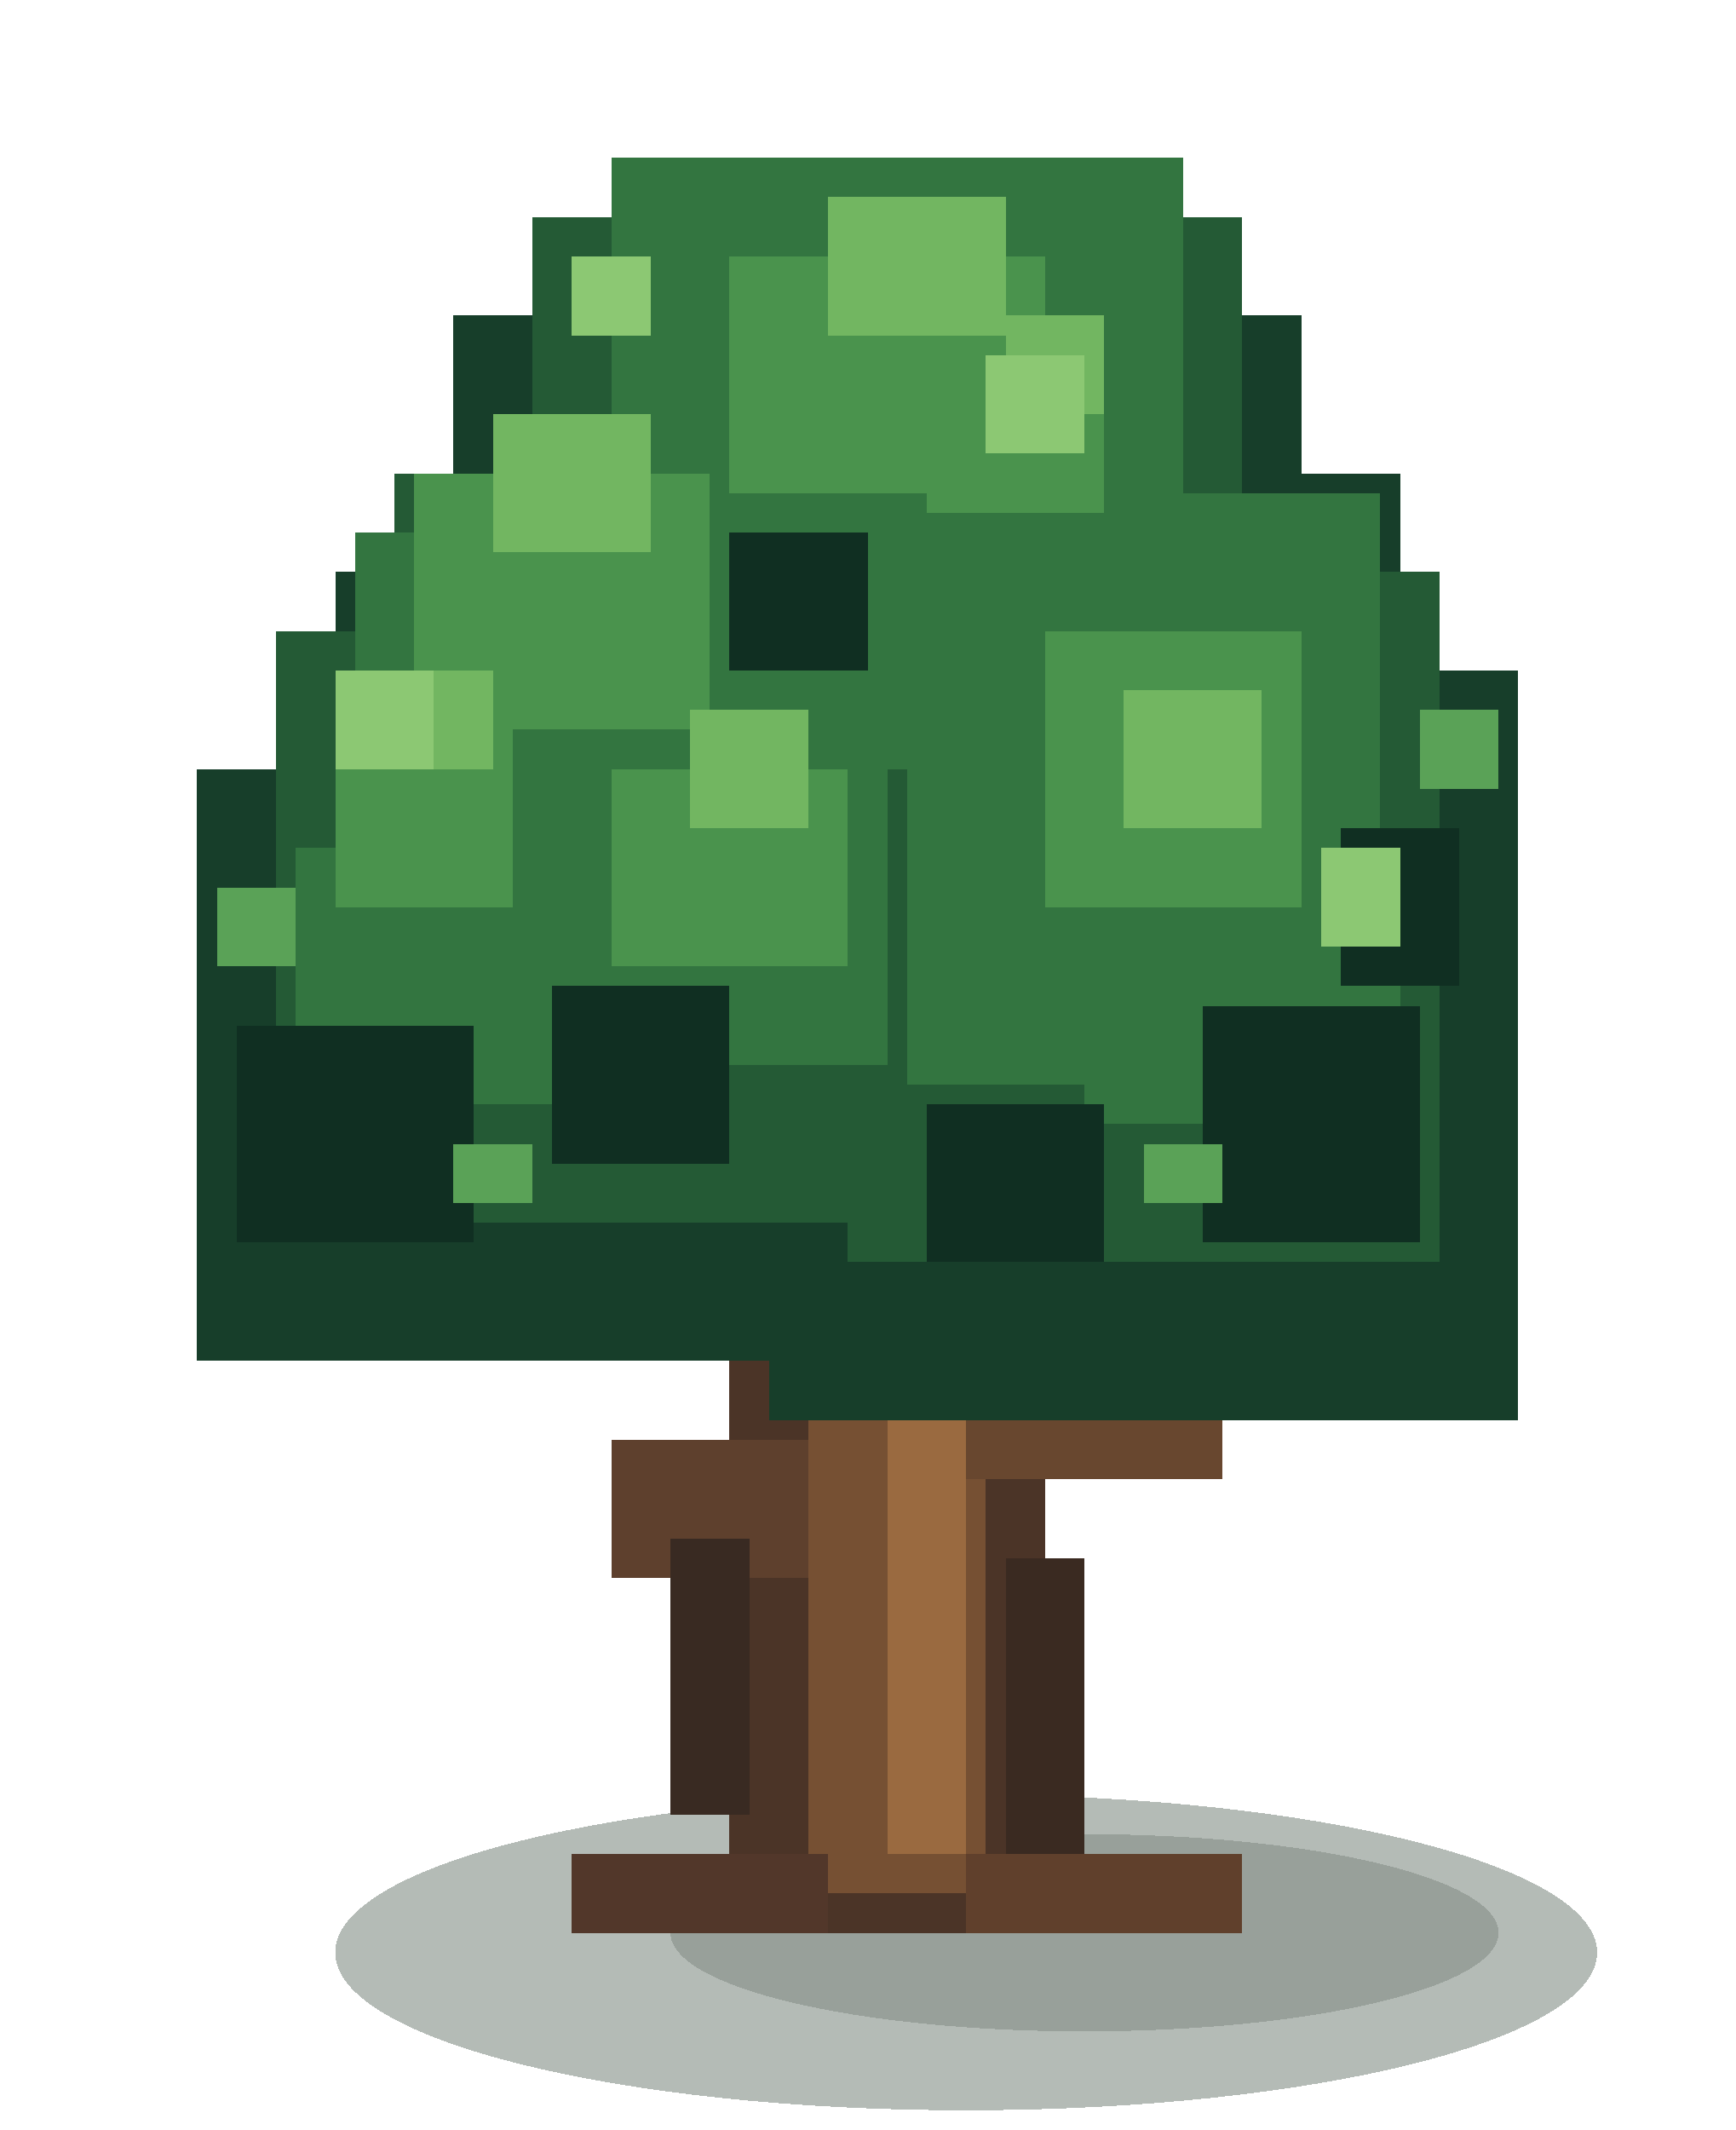
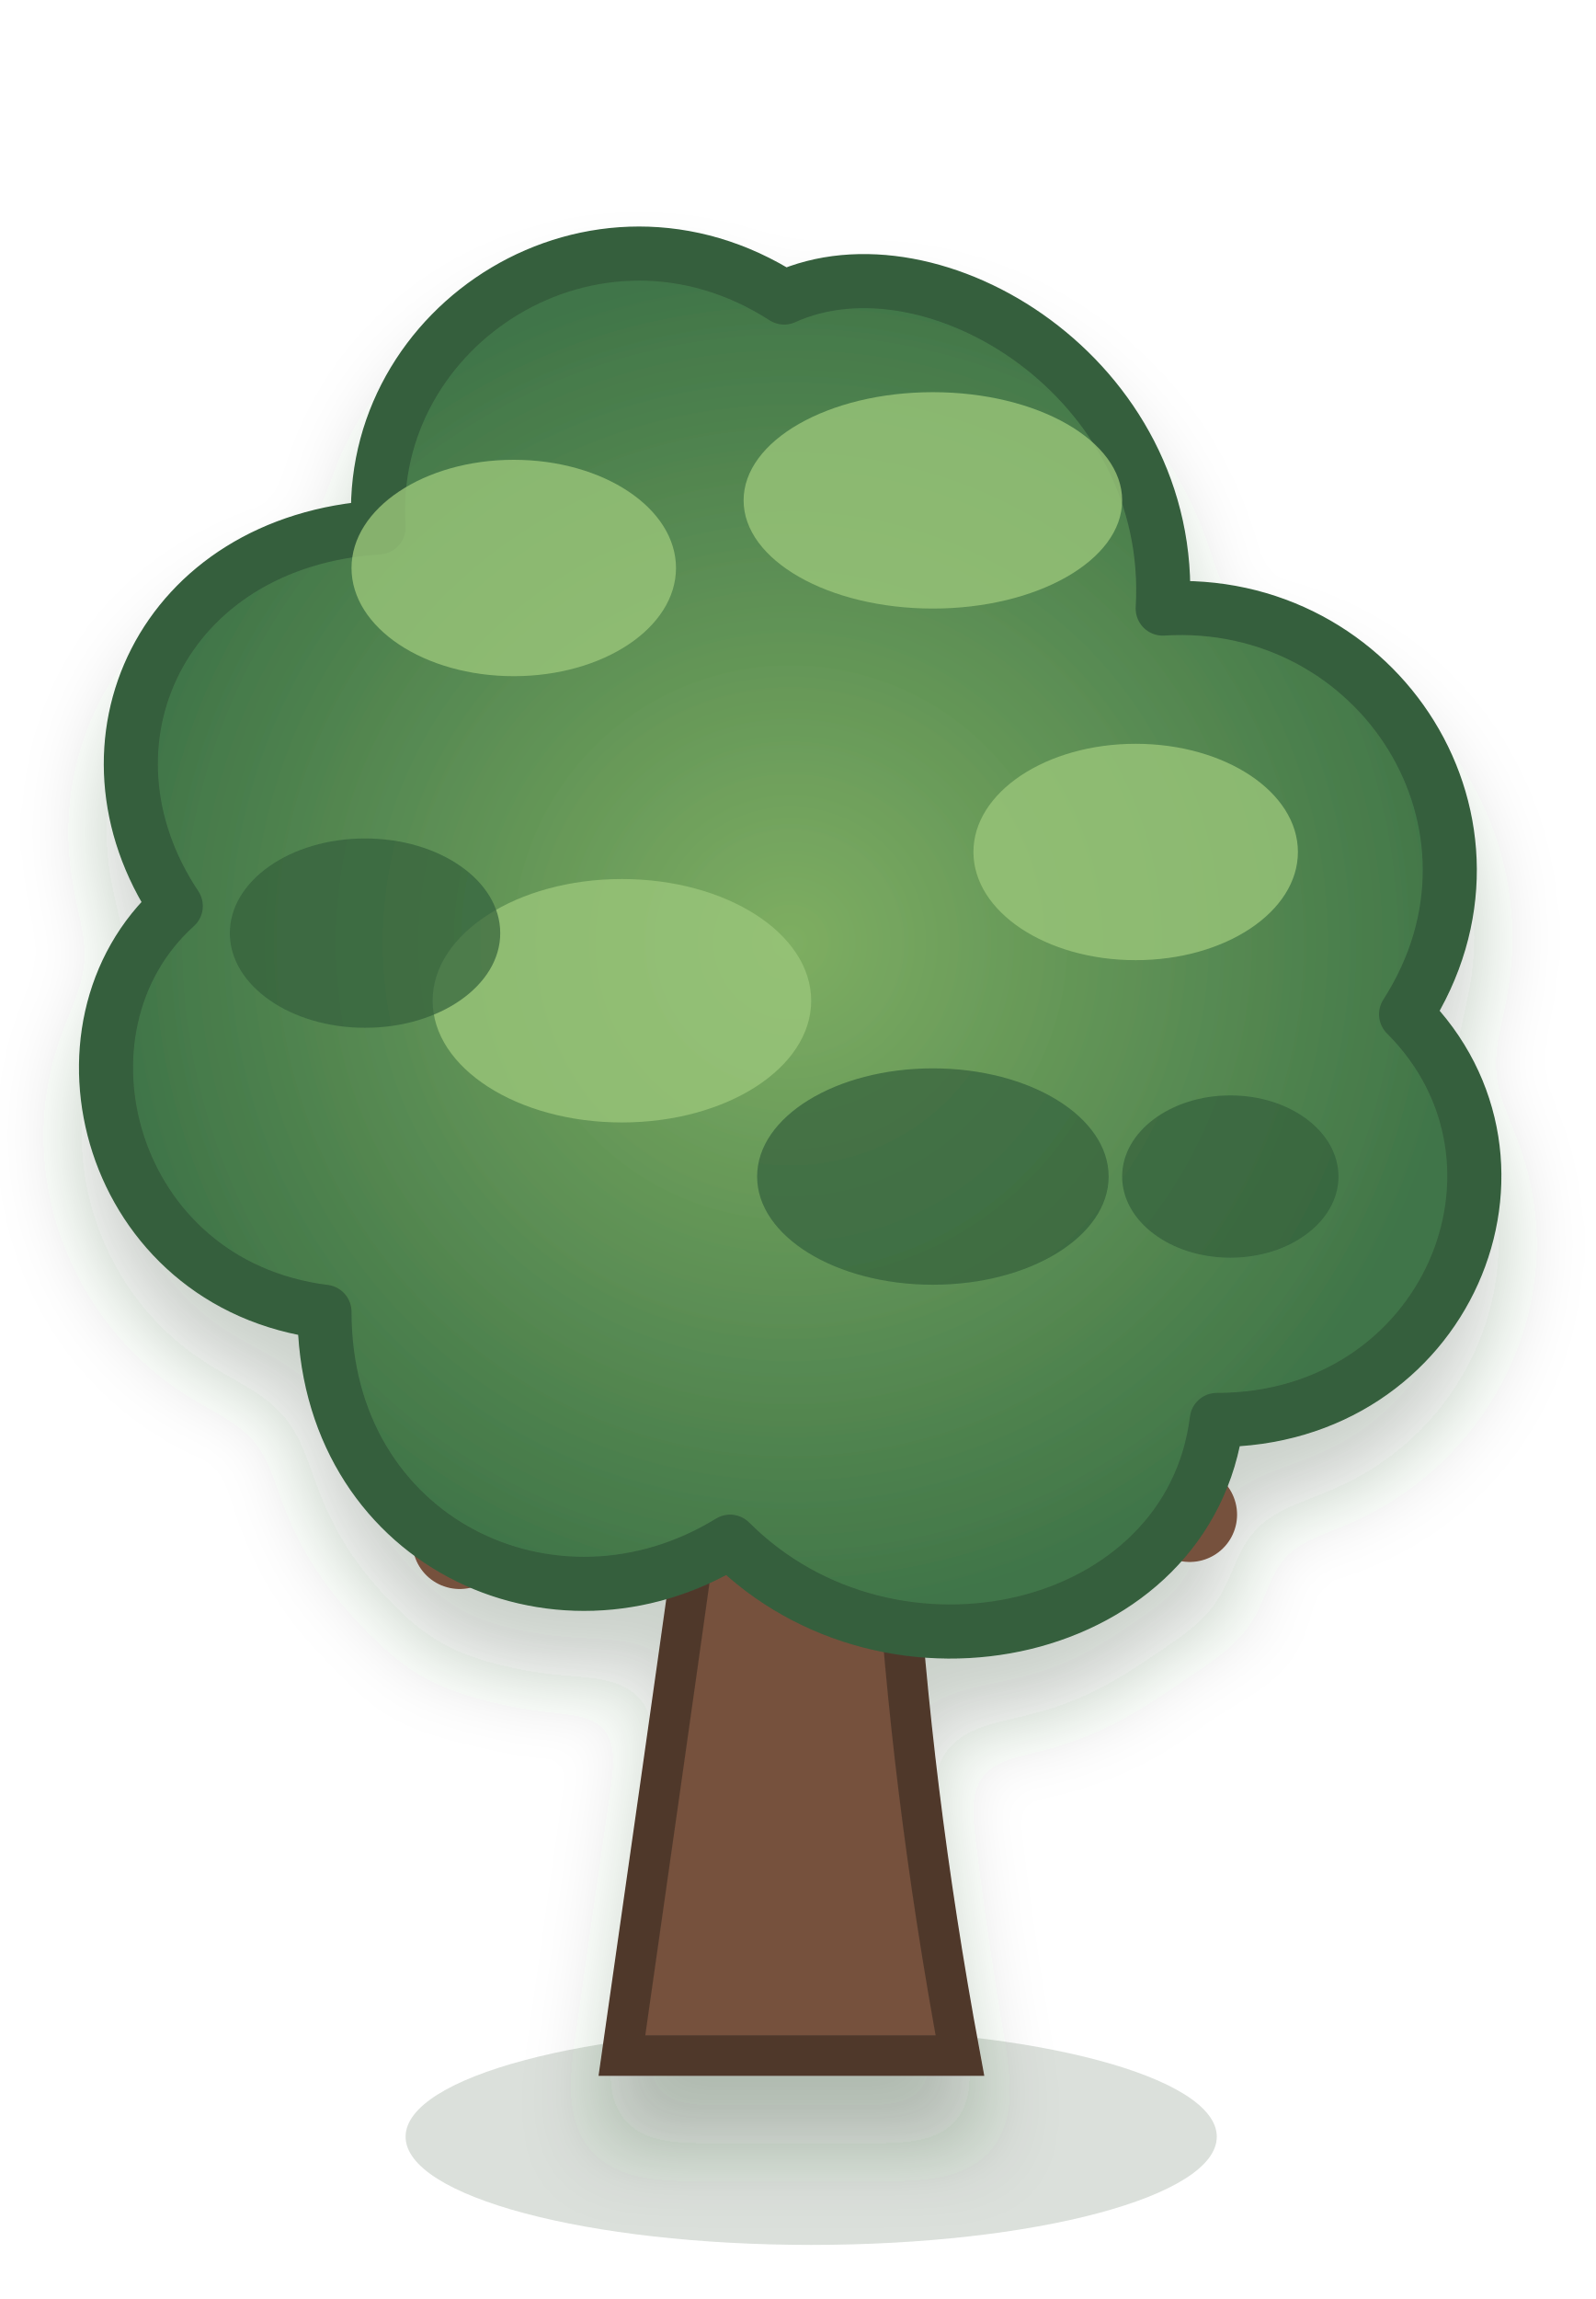
- <svg xmlns="http://www.w3.org/2000/svg" width="88" height="108" viewBox="0 0 88 108" shape-rendering="crispEdges">
-   <rect width="88" height="108" fill="none" />
-   <ellipse cx="49" cy="99" rx="32" ry="8" fill="#233829" opacity=".34" />
-   <ellipse cx="55" cy="98" rx="21" ry="5" fill="#17271e" opacity=".18" />
-   <rect x="37" y="59" width="16" height="39" fill="#4b3427" />
-   <rect x="41" y="58" width="9" height="38" fill="#765033" />
-   <rect x="45" y="61" width="4" height="33" fill="#9a6a40" />
-   <rect x="31" y="73" width="10" height="7" fill="#5e402d" />
-   <rect x="49" y="68" width="13" height="7" fill="#68472f" />
-   <rect x="34" y="78" width="4" height="14" fill="#392a22" />
-   <rect x="51" y="79" width="4" height="16" fill="#3a2a21" />
-   <rect x="29" y="94" width="13" height="4" fill="#52372a" />
-   <rect x="49" y="94" width="14" height="4" fill="#60402c" />
-   <g fill="#173e2a">
-     <rect x="10" y="39" width="38" height="30" />
-     <rect x="39" y="34" width="38" height="38" />
-     <rect x="23" y="16" width="43" height="42" />
-     <rect x="17" y="29" width="13" height="16" />
-     <rect x="56" y="24" width="15" height="18" />
-   </g>
-   <g fill="#245a35">
-     <rect x="14" y="32" width="34" height="30" />
-     <rect x="43" y="29" width="30" height="35" />
-     <rect x="27" y="11" width="36" height="38" />
-     <rect x="20" y="24" width="16" height="18" />
-   </g>
-   <g fill="#337540">
-     <rect x="18" y="27" width="27" height="27" />
-     <rect x="46" y="25" width="24" height="30" />
-     <rect x="31" y="8" width="29" height="31" />
-     <rect x="15" y="43" width="18" height="13" />
-     <rect x="55" y="43" width="16" height="14" />
-   </g>
-   <g fill="#4a934d">
-     <rect x="21" y="24" width="15" height="13" />
-     <rect x="37" y="13" width="16" height="12" />
-     <rect x="53" y="32" width="13" height="14" />
-     <rect x="31" y="39" width="12" height="10" />
-     <rect x="17" y="37" width="9" height="9" />
-     <rect x="47" y="18" width="9" height="8" />
-   </g>
-   <g fill="#72b661">
-     <rect x="25" y="21" width="8" height="7" />
-     <rect x="42" y="10" width="9" height="7" />
-     <rect x="57" y="35" width="7" height="7" />
-     <rect x="35" y="36" width="6" height="6" />
-     <rect x="20" y="34" width="5" height="5" />
-     <rect x="51" y="16" width="5" height="5" />
-   </g>
-   <g fill="#102f22">
-     <rect x="12" y="52" width="12" height="11" />
-     <rect x="61" y="51" width="11" height="12" />
-     <rect x="28" y="50" width="9" height="9" />
-     <rect x="47" y="56" width="9" height="8" />
-     <rect x="37" y="27" width="7" height="7" />
-     <rect x="68" y="42" width="6" height="8" />
-   </g>
-   <g fill="#8cc873">
-     <rect x="17" y="34" width="5" height="5" />
-     <rect x="50" y="18" width="5" height="5" />
-     <rect x="67" y="43" width="4" height="5" />
-     <rect x="29" y="13" width="4" height="4" />
-   </g>
-   <g fill="#5aa257">
-     <rect x="11" y="45" width="4" height="4" />
-     <rect x="72" y="36" width="4" height="4" />
-     <rect x="23" y="58" width="4" height="3" />
-     <rect x="58" y="58" width="4" height="3" />
+ <svg xmlns="http://www.w3.org/2000/svg" width="118" height="170" viewBox="0 0 118 170">
+   <defs>
+     <filter id="s" x="-30%" y="-20%" width="160%" height="160%">
+       <feDropShadow dx="0" dy="5" stdDeviation="3" flood-color="#263d2d" flood-opacity=".24" />
+     </filter>
+     <radialGradient id="c">
+       <stop stop-color="#7eae62" />
+       <stop offset="1" stop-color="#3f7448" />
+     </radialGradient>
+   </defs>
+   <ellipse cx="60" cy="158" rx="30" ry="8" fill="#385337" opacity=".18" />
+   <g filter="url(#s)">
+     <path d="M56 80c-3 23-6 44-10 72h25c-5-27-6-50-5-75z" fill="#76513c" stroke="#4f392c" stroke-width="3" />
+     <path d="M60 91c-8 13-19 18-26 23M61 95c8 9 17 13 27 17" fill="none" stroke="#76513c" stroke-width="7" stroke-linecap="round" />
+     <path d="M58 22c-14-9-31 2-30 17-16 1-23 16-15 28-10 9-5 28 11 30 0 17 17 25 30 17 12 12 34 7 36-9 17 0 25-19 14-30 9-14-2-31-18-30 1-17-17-28-28-23z" fill="url(#c)" stroke="#365e3d" stroke-width="4" stroke-linejoin="round" />
+     <g fill="#9ac579" opacity=".8">
+       <ellipse cx="38" cy="42" rx="12" ry="8" />
+       <ellipse cx="69" cy="37" rx="14" ry="8" />
+       <ellipse cx="84" cy="63" rx="12" ry="8" />
+       <ellipse cx="46" cy="74" rx="14" ry="9" />
+     </g>
+     <g fill="#335f3c" opacity=".7">
+       <ellipse cx="27" cy="69" rx="10" ry="7" />
+       <ellipse cx="69" cy="87" rx="13" ry="8" />
+       <ellipse cx="91" cy="87" rx="8" ry="6" />
+     </g>
  </g>
</svg>
